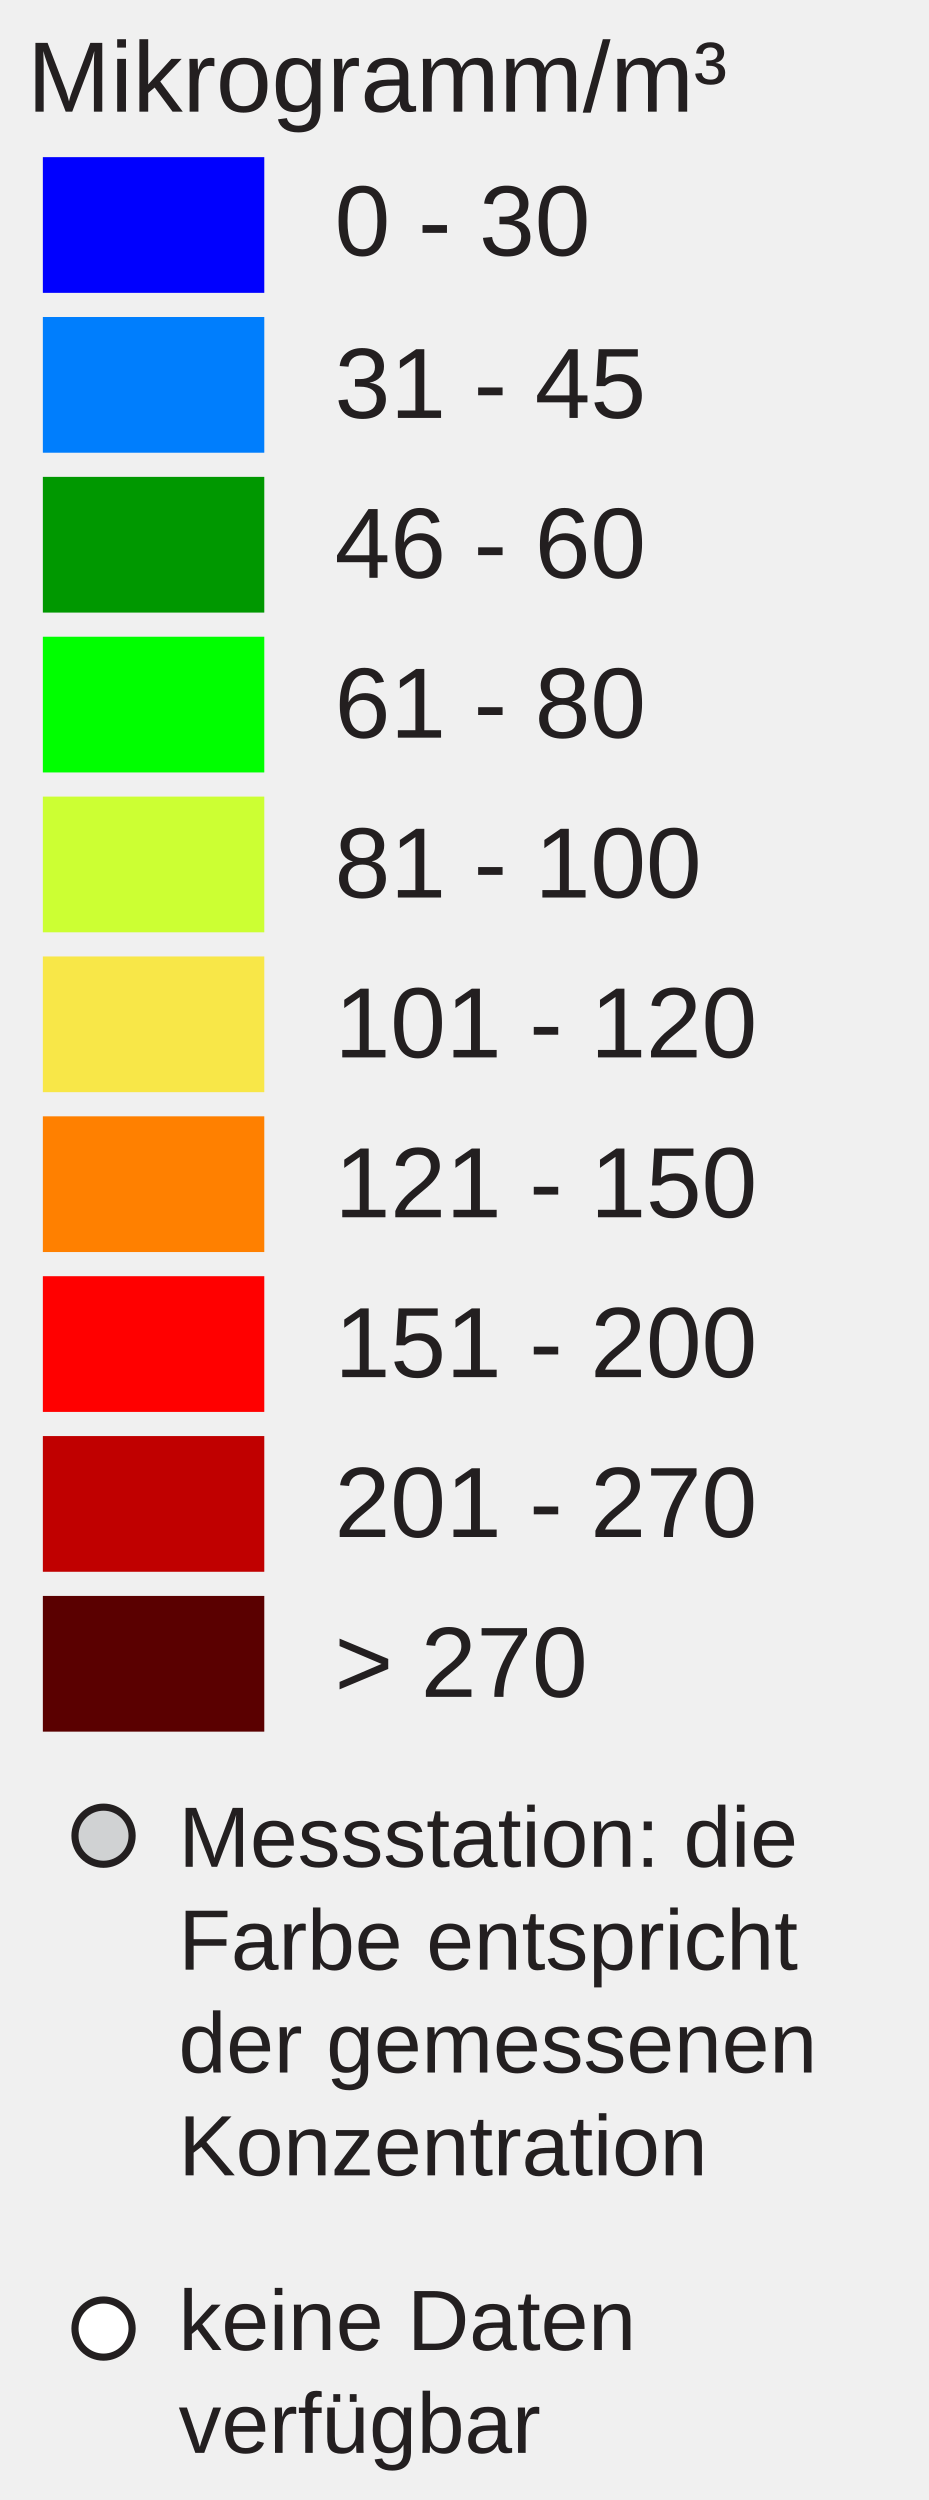
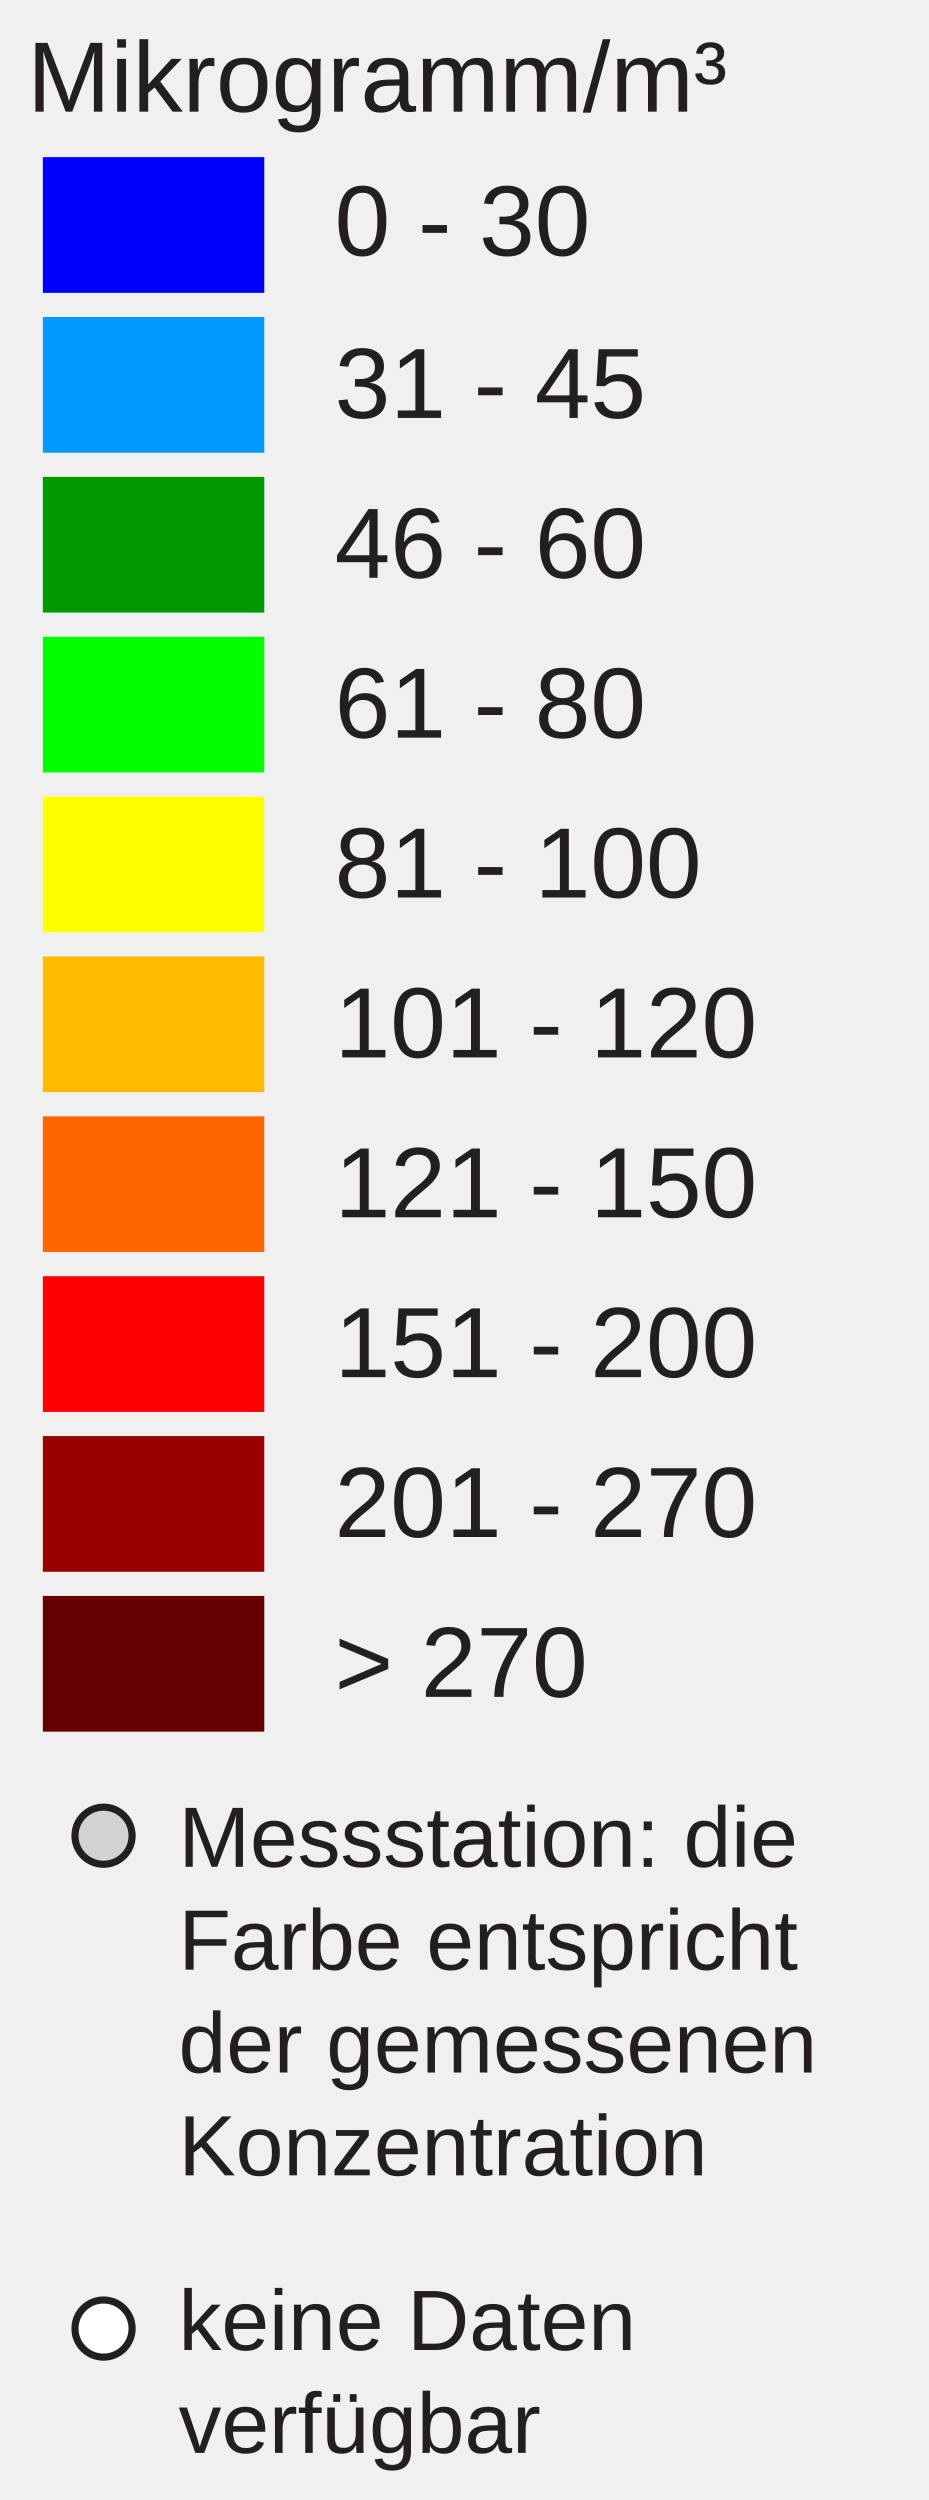
<svg xmlns="http://www.w3.org/2000/svg" version="1.1" id="Layer_1" x="0px" y="0px" width="130px" height="350px" viewBox="0 0 130 350" enable-background="new 0 0 130 350" xml:space="preserve">
  <rect x="6" y="22" fill="#0000FF" width="31" height="19" />
-   <rect x="6" y="44.381" fill="#007EFD" width="31" height="19" />
-   <rect x="6" y="66.762" fill="#009800" width="31" height="19" />
+   <rect x="6" y="44.381" fill="#0099FF" width="31" height="19" />
+   <rect x="6" y="66.762" fill="#009900" width="31" height="19" />
  <rect x="6" y="89.143" fill="#00FF00" width="31" height="19" />
-   <rect x="6" y="111.524" fill="#CCFF33" width="31" height="19" />
-   <rect x="6" y="133.905" fill="#F8E748" width="31" height="19" />
-   <rect x="6" y="156.286" fill="#FF8000" width="31" height="19" />
+   <rect x="6" y="111.524" fill="#FFFF00" width="31" height="19" />
+   <rect x="6" y="133.905" fill="#FFBB00" width="31" height="19" />
+   <rect x="6" y="156.286" fill="#FF6600" width="31" height="19" />
  <rect x="6" y="178.668" fill="#FF0000" width="31" height="19" />
-   <rect x="6" y="201.049" fill="#C00000" width="31" height="19" />
-   <rect x="6" y="223.43" fill="#5A0000" width="31" height="19" />
+   <rect x="6" y="201.049" fill="#990000" width="31" height="19" />
+   <rect x="6" y="223.43" fill="#660000" width="31" height="19" />
  <text transform="matrix(1 0 0 1 46.853 35.7705)" fill="#231F20" font-family="Arial" font-size="14">0 - 30</text>
  <text transform="matrix(1 0 0 1 46.853 58.5112)" fill="#231F20" font-family="Arial" font-size="14">31 - 45</text>
  <text transform="matrix(1 0 0 1 46.853 80.8926)" fill="#231F20" font-family="Arial" font-size="14">46 - 60</text>
  <text transform="matrix(1 0 0 1 46.853 103.2734)" fill="#231F20" font-family="Arial" font-size="14">61 - 80</text>
  <text transform="matrix(1 0 0 1 46.853 125.6548)" fill="#231F20" font-family="Arial" font-size="14">81 - 100</text>
  <text transform="matrix(1 0 0 1 46.853 148.0352)" fill="#231F20" font-family="Arial" font-size="14">101 - 120</text>
  <text transform="matrix(1 0 0 1 46.853 170.417)" fill="#231F20" font-family="Arial" font-size="14">121 - 150</text>
  <text transform="matrix(1 0 0 1 46.853 192.7988)" fill="#231F20" font-family="Arial" font-size="14">151 - 200</text>
  <text transform="matrix(1 0 0 1 46.853 215.1797)" fill="#231F20" font-family="Arial" font-size="14">201 - 270</text>
  <text transform="matrix(1 0 0 1 46.853 237.5605)" fill="#231F20" font-family="Arial" font-size="14">&gt; 270</text>
  <text font-size="14" font-family="Arial" transform="translate(3.8027 15.631)" fill="#231F20">Mikrogramm/m³</text>
  <circle fill="#D0D2D3" stroke="#231F20" stroke-miterlimit="10" cx="14.495" cy="257" r="4" />
  <circle fill="#FFFFFF" stroke="#231F20" stroke-miterlimit="10" cx="14.495" cy="326" r="4" />
  <text font-size="12" font-family="Arial" transform="translate(25 261.35)" fill="#231F20">Messstation: die</text>
  <text font-size="12" font-family="Arial" transform="translate(25 275.75)" fill="#231F20">Farbe entspricht</text>
  <text font-size="12" font-family="Arial" transform="translate(25 290.15)" fill="#231F20">der gemessenen</text>
  <text font-size="12" font-family="Arial" transform="translate(25 304.55)" fill="#231F20">Konzentration</text>
  <text font-size="12" font-family="Arial" transform="translate(25 329)" fill="#231F20">keine Daten</text>
  <text font-size="12" font-family="Arial" transform="translate(25 343.4)" fill="#231F20">verfügbar</text>
</svg>
